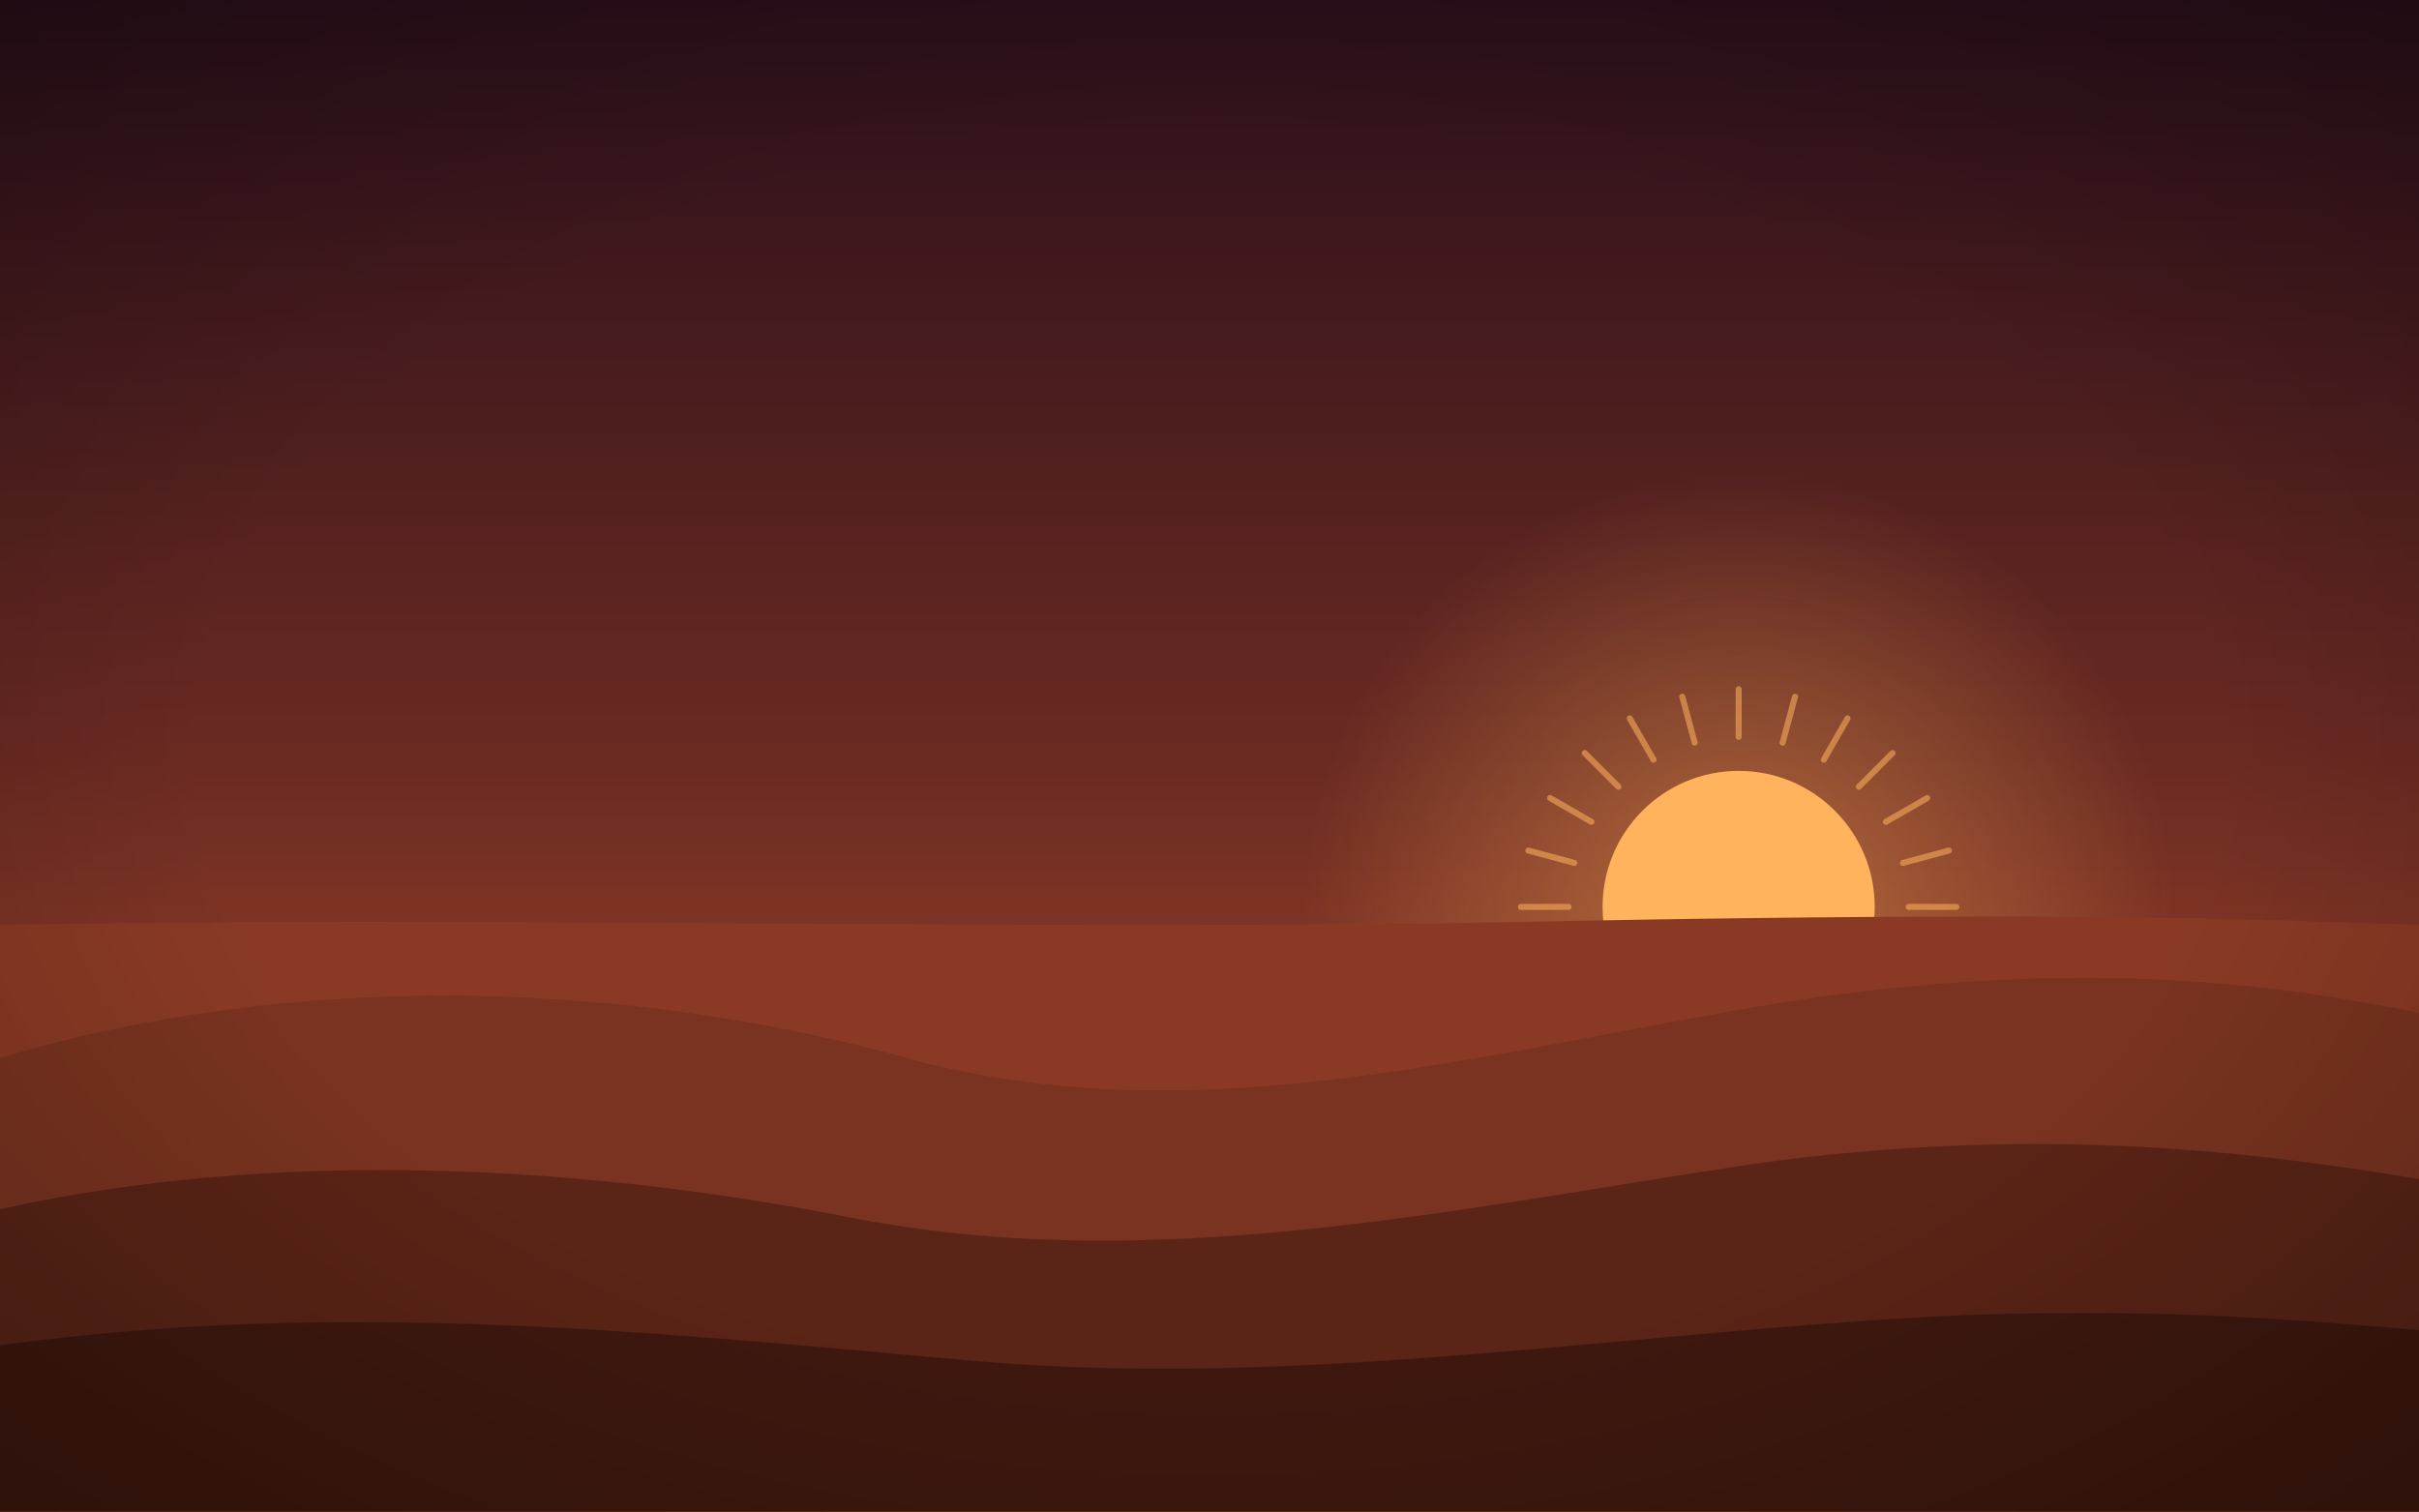
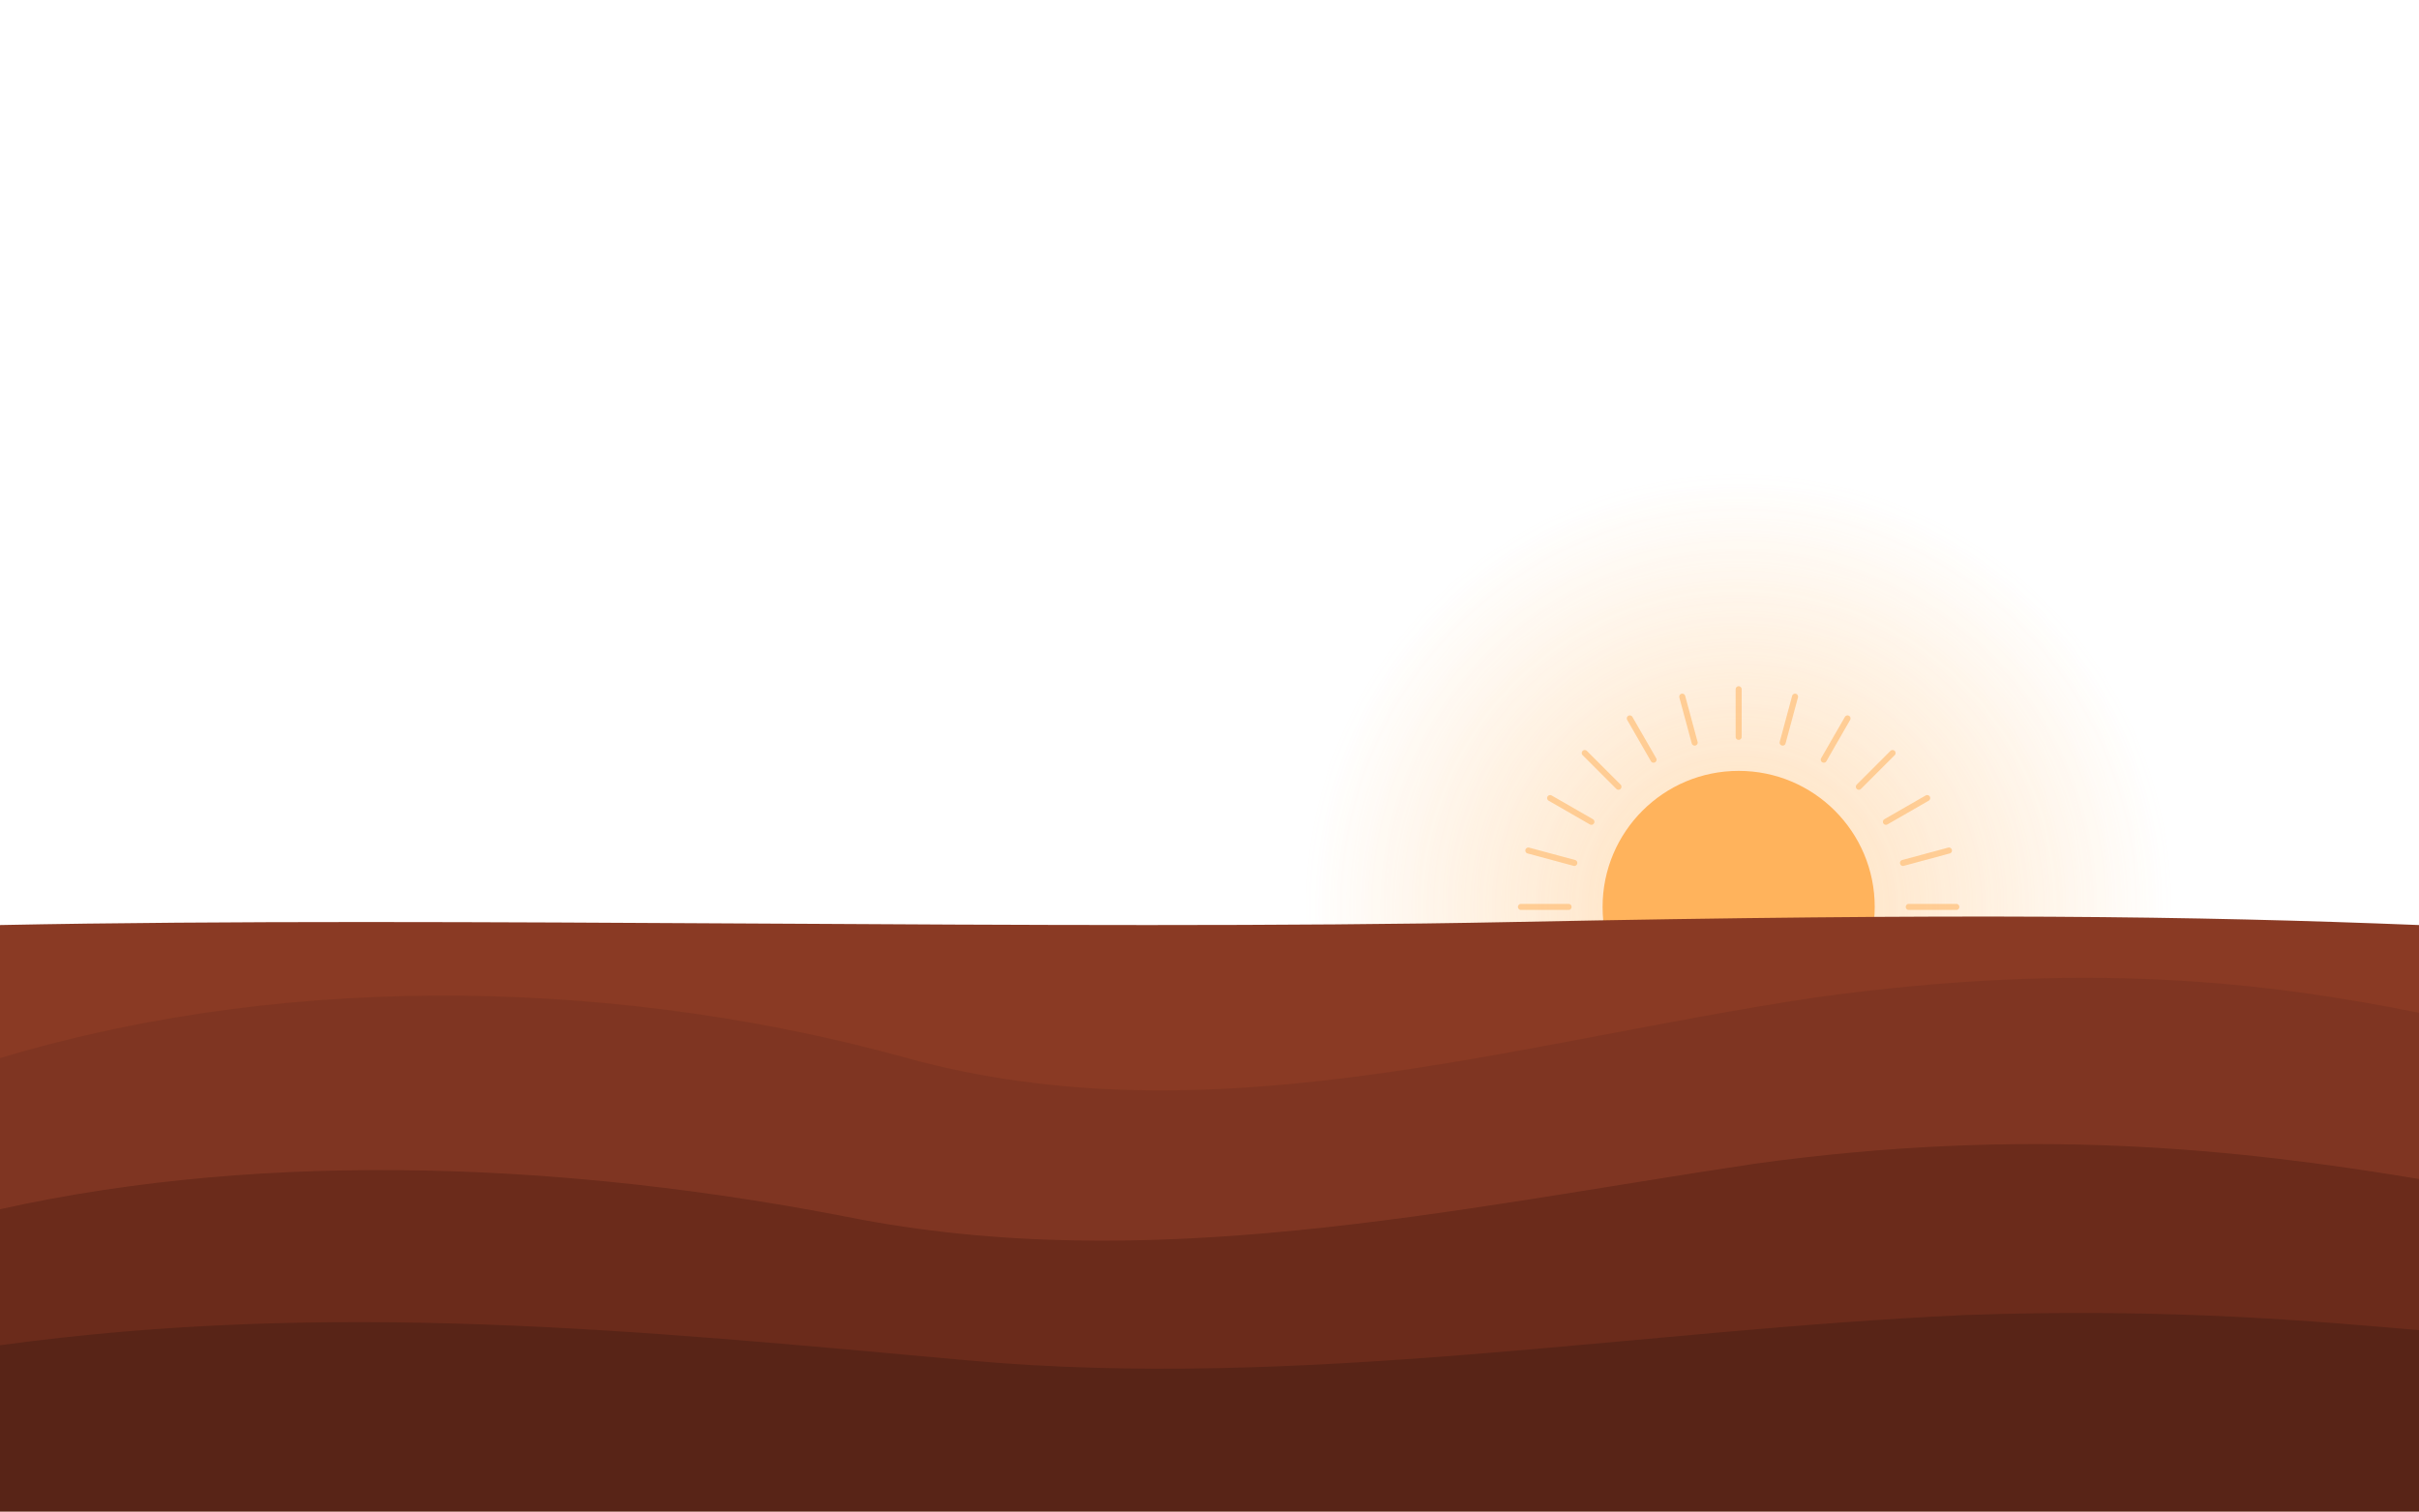
<svg xmlns="http://www.w3.org/2000/svg" viewBox="0 0 1600 1000" preserveAspectRatio="xMidYMid slice">
  <defs>
    <linearGradient id="bg" x1="0" y1="0" x2="0" y2="1">
      <stop offset="0" stop-color="#2A0F1A" />
      <stop offset="0.5" stop-color="#6A2A22" />
      <stop offset="1" stop-color="#C2552E" />
    </linearGradient>
    <linearGradient id="g1" x1="0" y1="0" x2="1" y2="1">
      <stop offset="0" stop-color="#F08A4B" />
      <stop offset=".5" stop-color="#FFD08A" />
      <stop offset="1" stop-color="#F7A35C" />
    </linearGradient>
    <radialGradient id="glow">
      <stop offset="0" stop-color="#FFB35C" stop-opacity=".55" />
      <stop offset="1" stop-color="#FFB35C" stop-opacity="0" />
    </radialGradient>
    <radialGradient id="glow2">
      <stop offset="0" stop-color="#FF6B4A" stop-opacity=".45" />
      <stop offset="1" stop-color="#FF6B4A" stop-opacity="0" />
    </radialGradient>
    <radialGradient id="spark">
      <stop offset="0" stop-color="#FFFFFF" stop-opacity=".95" />
      <stop offset=".35" stop-color="#FFD08A" stop-opacity=".6" />
      <stop offset="1" stop-color="#FFD08A" stop-opacity="0" />
    </radialGradient>
    <radialGradient id="vig" cx=".5" cy=".5" r=".75">
      <stop offset=".55" stop-color="#000" stop-opacity="0" />
      <stop offset="1" stop-color="#000" stop-opacity="0.3" />
    </radialGradient>
    <linearGradient id="sheen" x1="0" y1="0" x2="1" y2="0">
      <stop offset="0" stop-color="#FFFFFF" stop-opacity="0" />
      <stop offset=".5" stop-color="#FFFFFF" stop-opacity=".9" />
      <stop offset="1" stop-color="#FFFFFF" stop-opacity="0" />
    </linearGradient>
  </defs>
  <style>.fb{transform-box:fill-box;transform-origin:center}
.ob{transform-box:fill-box;transform-origin:center bottom}
.ot{transform-box:fill-box;transform-origin:center top}
.spin{animation:spin 300s linear infinite}
.spinr{animation:spinr 300s linear infinite}
.glint{animation:glint 12s ease-in-out infinite}
.pulse{animation:pulse 6s ease-in-out infinite}
.tw{opacity:0;animation:tw 5s ease-in-out infinite}
.rise{opacity:0;animation:rise 20s linear infinite}
.riseFar{opacity:0;animation:riseFar 24s linear infinite}
.balloon{animation:balloon 26s linear infinite}
.fall{animation:fall 18s linear infinite}
.spinp{animation:spin 6s linear infinite}
.sway{animation:sway 7s ease-in-out infinite}
.bob{animation:bob 4s ease-in-out infinite}
.floatA{animation:floatA 28s ease-in-out infinite}
.floatB{animation:floatB 34s ease-in-out infinite}
.drift{animation:drift 90s linear infinite}
.sand{opacity:0;animation:sand 14s linear infinite}
.wave{animation:wave 14s linear infinite}
.grow{animation:grow 5s ease-in-out infinite}
.flick{animation:flick 7s steps(1) infinite}
.ripple{opacity:0;animation:ripple 4s ease-out infinite}
.comet{fill:none;stroke-linecap:round;stroke-dasharray:24 1976;animation:comet 6s linear infinite}
.shoot{fill:none;stroke-linecap:round;stroke-dasharray:90 3000;animation:shoot 9s ease-in infinite}
.aurA{animation:aurA 16s ease-in-out infinite}
.aurB{animation:aurB 21s ease-in-out infinite}
.sweep{animation:sweep 22s ease-in-out infinite}
.firefly{opacity:0;animation:firefly 9s ease-in-out infinite}
@keyframes spin{to{transform:rotate(360deg)}}
@keyframes spinr{to{transform:rotate(-360deg)}}
@keyframes glint{0%,100%{opacity:.7}50%{opacity:1}}
@keyframes pulse{0%,100%{opacity:.55}50%{opacity:1}}
@keyframes tw{0%,100%{opacity:0;transform:scale(.6)}50%{opacity:1;transform:scale(1)}}
@keyframes rise{0%{transform:translateY(0);opacity:0}15%{opacity:.85}85%{opacity:.5}100%{transform:translateY(-620px);opacity:0}}
@keyframes riseFar{0%{transform:translateY(0);opacity:0}10%{opacity:.8}90%{opacity:.6}100%{transform:translateY(-1150px);opacity:0}}
@keyframes balloon{0%{transform:translate(0,0)}25%{transform:translate(18px,-300px)}50%{transform:translate(-12px,-600px)}75%{transform:translate(14px,-900px)}100%{transform:translate(0,-1250px)}}
@keyframes fall{0%{transform:translate(0,0)}25%{transform:translate(45px,280px)}50%{transform:translate(-25px,560px)}75%{transform:translate(40px,840px)}100%{transform:translate(10px,1120px)}}
@keyframes sway{0%,100%{transform:rotate(-2.5deg)}50%{transform:rotate(2.5deg)}}
@keyframes bob{0%,100%{transform:translateY(0)}50%{transform:translateY(-10px)}}
@keyframes floatA{0%,100%{transform:translate(0,0)}50%{transform:translate(220px,120px)}}
@keyframes floatB{0%,100%{transform:translate(0,0)}50%{transform:translate(-240px,-110px)}}
@keyframes drift{from{transform:translateX(0)}to{transform:translateX(2300px)}}
@keyframes sand{0%{transform:translate(0,0);opacity:0}15%{opacity:.7}85%{opacity:.4}100%{transform:translate(-420px,-40px);opacity:0}}
@keyframes wave{from{transform:translateX(0)}to{transform:translateX(-800px)}}
@keyframes grow{0%,100%{transform:scaleY(.45)}50%{transform:scaleY(1)}}
@keyframes flick{0%,100%{opacity:.95}40%{opacity:.25}55%{opacity:.95}80%{opacity:.4}}
@keyframes ripple{0%{opacity:.8;transform:scale(.3)}100%{opacity:0;transform:scale(2.4)}}
@keyframes comet{from{stroke-dashoffset:2000}to{stroke-dashoffset:0}}
@keyframes shoot{0%{stroke-dashoffset:90}12%{stroke-dashoffset:-330}100%{stroke-dashoffset:-330}}
@keyframes aurA{0%,100%{transform:translateX(0) scaleY(1);opacity:.7}50%{transform:translateX(120px) scaleY(1.15);opacity:1}}
@keyframes aurB{0%,100%{transform:translateX(0) scaleY(1.1);opacity:.85}50%{transform:translateX(-140px) scaleY(.9);opacity:.55}}
@keyframes sweep{0%{transform:translateX(-1900px)}60%,100%{transform:translateX(1900px)}}
@keyframes firefly{0%,100%{opacity:0;transform:translate(0,0)}30%{opacity:1}50%{opacity:.6;transform:translate(30px,-40px)}70%{opacity:1}}.beam{animation:beam 7s ease-in-out infinite}
.tilt{animation:tilt 9s ease-in-out infinite}
.flash{opacity:0;animation:flash 6s ease-in-out infinite}
.billow{animation:billow 9s ease-in-out infinite}
.draw{fill:none;stroke-dasharray:2000 2000;animation:draw 12s ease-in-out infinite}
.donut{fill:none;stroke-dasharray:999 999;animation:donut 10s ease-in-out infinite}
.meridian{animation:meridian 12s linear infinite}
.rain{animation:rain 9s linear infinite}
.plane{animation:plane 26s linear infinite}
.trail{animation:trail 1.6s linear infinite}
.search{animation:search 10s ease-in-out infinite}
.flap{animation:flap .9s ease-in-out infinite}
.wing{animation:wing .5s ease-in-out infinite}
.fly{animation:fly 30s linear infinite}
.flutter{animation:flutter 24s ease-in-out infinite}
.swim{animation:swim 34s linear infinite}
.tail{animation:tail 1.2s ease-in-out infinite}
.orbit{animation:spin 40s linear infinite}
.swing{animation:swing 5s ease-in-out infinite}
.gust{fill:none;stroke-dasharray:160 1840;animation:gust 7s linear infinite}
.shimmer{opacity:.2;animation:shimmer 3s ease-in-out infinite}
.walk{animation:walk 120s linear infinite}
@keyframes beam{0%,100%{opacity:.25;transform:scaleY(.82)}50%{opacity:.7;transform:scaleY(1)}}
@keyframes tilt{0%,100%{transform:rotate(-6deg) translateY(0)}50%{transform:rotate(6deg) translateY(-14px)}}
@keyframes flash{0%,70%,100%{opacity:0;transform:scale(.4)}80%{opacity:1;transform:scale(1.2)}}
@keyframes billow{0%,100%{transform:skewX(0deg) scaleX(1)}50%{transform:skewX(1.4deg) scaleX(1.03)}}
@keyframes draw{0%{stroke-dashoffset:2000;opacity:1}45%,80%{stroke-dashoffset:0;opacity:1}100%{stroke-dashoffset:0;opacity:0}}
@keyframes donut{0%,100%{stroke-dashoffset:999}50%{stroke-dashoffset:260}}
@keyframes meridian{0%{transform:scaleX(1)}25%{transform:scaleX(0)}50%{transform:scaleX(-1)}75%{transform:scaleX(0)}100%{transform:scaleX(1)}}
@keyframes rain{from{transform:translateY(0)}to{transform:translateY(1300px)}}
@keyframes plane{0%{transform:translate(0,0)}100%{transform:translate(2300px,-620px)}}
@keyframes trail{to{stroke-dashoffset:-28}}
@keyframes search{0%,100%{transform:rotate(-24deg)}50%{transform:rotate(24deg)}}
@keyframes flap{0%,100%{transform:scaleY(1)}50%{transform:scaleY(-.6)}}
@keyframes wing{0%,100%{transform:scaleX(1)}50%{transform:scaleX(.25)}}
@keyframes fly{0%{transform:translate(0,0)}100%{transform:translate(2200px,-160px)}}
@keyframes flutter{0%{transform:translate(0,0)}25%{transform:translate(380px,-120px)}50%{transform:translate(760px,40px)}75%{transform:translate(1140px,-90px)}100%{transform:translate(1900px,10px)}}
@keyframes swim{0%{transform:translate(0,0)}50%{transform:translate(1100px,-40px)}100%{transform:translate(2200px,0)}}
@keyframes tail{0%,100%{transform:rotate(-14deg)}50%{transform:rotate(14deg)}}
@keyframes swing{0%,100%{transform:rotate(-7deg)}50%{transform:rotate(7deg)}}
@keyframes gust{from{stroke-dashoffset:2000}to{stroke-dashoffset:0}}
@keyframes shimmer{0%,100%{opacity:.15}50%{opacity:.85}}
@keyframes walk{from{transform:translateX(0)}to{transform:translateX(-2100px)}}</style>
-   <rect width="1600" height="1000" fill="url(#bg)" />
  <g opacity=".8">
    <g class="pulse">
      <circle cx="1150" cy="600" r="288" fill="url(#glow)" />
    </g>
  </g>
  <g transform="translate(1150 600)" opacity=".55">
    <g class="spin fb" style="animation-duration:120s">
      <path d="M112.5,0L144,0" stroke="#FFB35C" stroke-width="4" stroke-linecap="round" />
      <path d="M108.7,29.1L139.1,37.3" stroke="#FFB35C" stroke-width="4" stroke-linecap="round" />
      <path d="M97.4,56.2L124.7,72" stroke="#FFB35C" stroke-width="4" stroke-linecap="round" />
      <path d="M79.5,79.5L101.8,101.8" stroke="#FFB35C" stroke-width="4" stroke-linecap="round" />
      <path d="M56.3,97.4L72,124.7" stroke="#FFB35C" stroke-width="4" stroke-linecap="round" />
      <path d="M29.1,108.7L37.3,139.1" stroke="#FFB35C" stroke-width="4" stroke-linecap="round" />
      <path d="M0,112.5L0,144" stroke="#FFB35C" stroke-width="4" stroke-linecap="round" />
      <path d="M-29.1,108.7L-37.3,139.1" stroke="#FFB35C" stroke-width="4" stroke-linecap="round" />
      <path d="M-56.2,97.4L-72,124.7" stroke="#FFB35C" stroke-width="4" stroke-linecap="round" />
      <path d="M-79.5,79.5L-101.8,101.8" stroke="#FFB35C" stroke-width="4" stroke-linecap="round" />
      <path d="M-97.4,56.2L-124.7,72" stroke="#FFB35C" stroke-width="4" stroke-linecap="round" />
      <path d="M-108.7,29.1L-139.1,37.3" stroke="#FFB35C" stroke-width="4" stroke-linecap="round" />
      <path d="M-112.5,0L-144,0" stroke="#FFB35C" stroke-width="4" stroke-linecap="round" />
      <path d="M-108.7,-29.1L-139.1,-37.3" stroke="#FFB35C" stroke-width="4" stroke-linecap="round" />
      <path d="M-97.4,-56.3L-124.7,-72" stroke="#FFB35C" stroke-width="4" stroke-linecap="round" />
      <path d="M-79.5,-79.5L-101.8,-101.8" stroke="#FFB35C" stroke-width="4" stroke-linecap="round" />
      <path d="M-56.3,-97.4L-72,-124.7" stroke="#FFB35C" stroke-width="4" stroke-linecap="round" />
      <path d="M-29.1,-108.7L-37.3,-139.1" stroke="#FFB35C" stroke-width="4" stroke-linecap="round" />
      <path d="M0,-112.5L0,-144" stroke="#FFB35C" stroke-width="4" stroke-linecap="round" />
      <path d="M29.1,-108.7L37.3,-139.1" stroke="#FFB35C" stroke-width="4" stroke-linecap="round" />
      <path d="M56.3,-97.4L72,-124.7" stroke="#FFB35C" stroke-width="4" stroke-linecap="round" />
      <path d="M79.5,-79.5L101.8,-101.8" stroke="#FFB35C" stroke-width="4" stroke-linecap="round" />
      <path d="M97.4,-56.3L124.7,-72" stroke="#FFB35C" stroke-width="4" stroke-linecap="round" />
      <path d="M108.7,-29.1L139.1,-37.3" stroke="#FFB35C" stroke-width="4" stroke-linecap="round" />
    </g>
  </g>
  <circle cx="1150" cy="600" r="90" fill="#FFB35C" />
  <path d="M0 1000V612C300 606 700 616 1000 610S1450 606 1600 612V1000Z" fill="#8A3A24" />
  <g transform="translate(1700 578)">
    <g class="walk" style="animation-duration:140s;animation-delay:-70s">
      <g transform="scale(1.15)">
        <g transform="translate(0 0)">
          <path d="M0 0C10-30 30-34 40-20C48-40 64-40 70-20L80-30L88-26L80-6L70 0L68 30H62L60 4H20L18 30H12L10 2Z" fill="#2A1009" />
        </g>
        <g transform="translate(110 0)">
          <path d="M0 0C10-30 30-34 40-20C48-40 64-40 70-20L80-30L88-26L80-6L70 0L68 30H62L60 4H20L18 30H12L10 2Z" fill="#2A1009" />
        </g>
        <g transform="translate(220 0)">
          <path d="M0 0C10-30 30-34 40-20C48-40 64-40 70-20L80-30L88-26L80-6L70 0L68 30H62L60 4H20L18 30H12L10 2Z" fill="#2A1009" />
        </g>
      </g>
    </g>
  </g>
-   <path d="M0 1000V700C200 640 420 650 600 700C800 755 1000 690 1200 660C1380 635 1500 650 1600 670V1000Z" fill="#7A3320" />
-   <path d="M0 1000V800C180 760 380 770 560 805C760 845 960 800 1160 770C1340 745 1480 760 1600 780V1000Z" fill="#5A2416" />
-   <path d="M0 1000V890C220 860 420 880 640 900C860 920 1080 880 1300 870C1440 865 1540 875 1600 880V1000Z" fill="#3E180F" />
+   <g opacity="0.65">
+     <path d="M0 1000V700C200 640 420 650 600 700C800 755 1000 690 1200 660C1380 635 1500 650 1600 670V1000Z" fill="#7A3320" />
+     <path d="M0 1000V800C180 760 380 770 560 805C760 845 960 800 1160 770C1340 745 1480 760 1600 780V1000Z" fill="#5A2416" />
+     <path d="M0 1000V890C220 860 420 880 640 900C860 920 1080 880 1300 870C1440 865 1540 875 1600 880V1000Z" fill="#3E180F" />
+   </g>
  <circle class="sand" cx="1289.8" cy="698.3" r="1.4" fill="#FFD08A" style="animation-duration:10.3s;animation-delay:-9s" />
  <circle class="sand" cx="1573" cy="777.3" r="1.2" fill="#FFD08A" style="animation-duration:12.6s;animation-delay:-10.1s" />
  <circle class="sand" cx="1356.6" cy="687.8" r="1.9" fill="#FFD08A" style="animation-duration:10.1s;animation-delay:-7.4s" />
  <circle class="sand" cx="1008.3" cy="935.5" r="1.5" fill="#FFD08A" style="animation-duration:9.2s;animation-delay:-6.8s" />
  <circle class="sand" cx="1383.7" cy="901.1" r="1.9" fill="#FFD08A" style="animation-duration:15.8s;animation-delay:-0.2s" />
  <circle class="sand" cx="479" cy="760.4" r="1.9" fill="#FFD08A" style="animation-duration:12.5s;animation-delay:-8.3s" />
  <circle class="sand" cx="1294" cy="759.6" r="1.6" fill="#FFD08A" style="animation-duration:15.1s;animation-delay:-10.6s" />
  <circle class="sand" cx="1336.5" cy="934.3" r="1.5" fill="#FFD08A" style="animation-duration:12.8s;animation-delay:-9.7s" />
  <circle class="sand" cx="1626.8" cy="944.1" r="2.2" fill="#FFD08A" style="animation-duration:10.3s;animation-delay:-0.8s" />
  <circle class="sand" cx="510.6" cy="740.7" r="1.6" fill="#FFD08A" style="animation-duration:14.4s;animation-delay:-9.5s" />
  <circle class="sand" cx="1306.2" cy="741.5" r="2.2" fill="#FFD08A" style="animation-duration:10.8s;animation-delay:-10.7s" />
  <circle class="sand" cx="210.8" cy="948.2" r="1.4" fill="#FFD08A" style="animation-duration:12.1s;animation-delay:-5.7s" />
  <circle class="sand" cx="1101.8" cy="659" r="1.4" fill="#FFD08A" style="animation-duration:16.4s;animation-delay:-14.5s" />
  <circle class="sand" cx="386.4" cy="703.7" r="1.5" fill="#FFD08A" style="animation-duration:10.5s;animation-delay:-0.5s" />
  <circle class="sand" cx="260.7" cy="837.5" r="1.1" fill="#FFD08A" style="animation-duration:11.3s;animation-delay:-6.2s" />
  <circle class="sand" cx="702.3" cy="960.4" r="0.9" fill="#FFD08A" style="animation-duration:10.6s;animation-delay:-0.3s" />
  <circle class="sand" cx="1655.3" cy="767.3" r="1" fill="#FFD08A" style="animation-duration:14.6s;animation-delay:-3.7s" />
  <circle class="sand" cx="1074.9" cy="659.5" r="2" fill="#FFD08A" style="animation-duration:17.4s;animation-delay:-3s" />
  <circle class="sand" cx="1267" cy="689.6" r="0.9" fill="#FFD08A" style="animation-duration:18s;animation-delay:-1.5s" />
  <circle class="sand" cx="901.7" cy="665.8" r="1.4" fill="#FFD08A" style="animation-duration:18s;animation-delay:-3.1s" />
  <circle class="sand" cx="500.3" cy="875.6" r="2" fill="#FFD08A" style="animation-duration:9.4s;animation-delay:-6.6s" />
  <circle class="sand" cx="1242.2" cy="947" r="1.2" fill="#FFD08A" style="animation-duration:9s;animation-delay:-5.9s" />
  <circle class="sand" cx="1035.7" cy="652.9" r="1.8" fill="#FFD08A" style="animation-duration:14.8s;animation-delay:-13.1s" />
  <circle class="sand" cx="1322.2" cy="913.9" r="1.5" fill="#FFD08A" style="animation-duration:9.2s;animation-delay:-1s" />
  <circle class="sand" cx="784.6" cy="942.5" r="1.3" fill="#FFD08A" style="animation-duration:9.7s;animation-delay:-2.7s" />
  <circle class="sand" cx="1566.9" cy="954.8" r="1.1" fill="#FFD08A" style="animation-duration:15.7s;animation-delay:-15.2s" />
  <circle class="sand" cx="1342.1" cy="713.3" r="0.9" fill="#FFD08A" style="animation-duration:16.4s;animation-delay:-12.6s" />
  <circle class="sand" cx="882.1" cy="914.8" r="2.2" fill="#FFD08A" style="animation-duration:13.3s;animation-delay:-9.8s" />
  <circle class="sand" cx="1242.7" cy="780.8" r="2.2" fill="#FFD08A" style="animation-duration:10.1s;animation-delay:-2.2s" />
  <circle class="sand" cx="320" cy="833.8" r="1.6" fill="#FFD08A" style="animation-duration:15.5s;animation-delay:-11.1s" />
-   <rect width="1600" height="1000" fill="url(#vig)" />
</svg>
